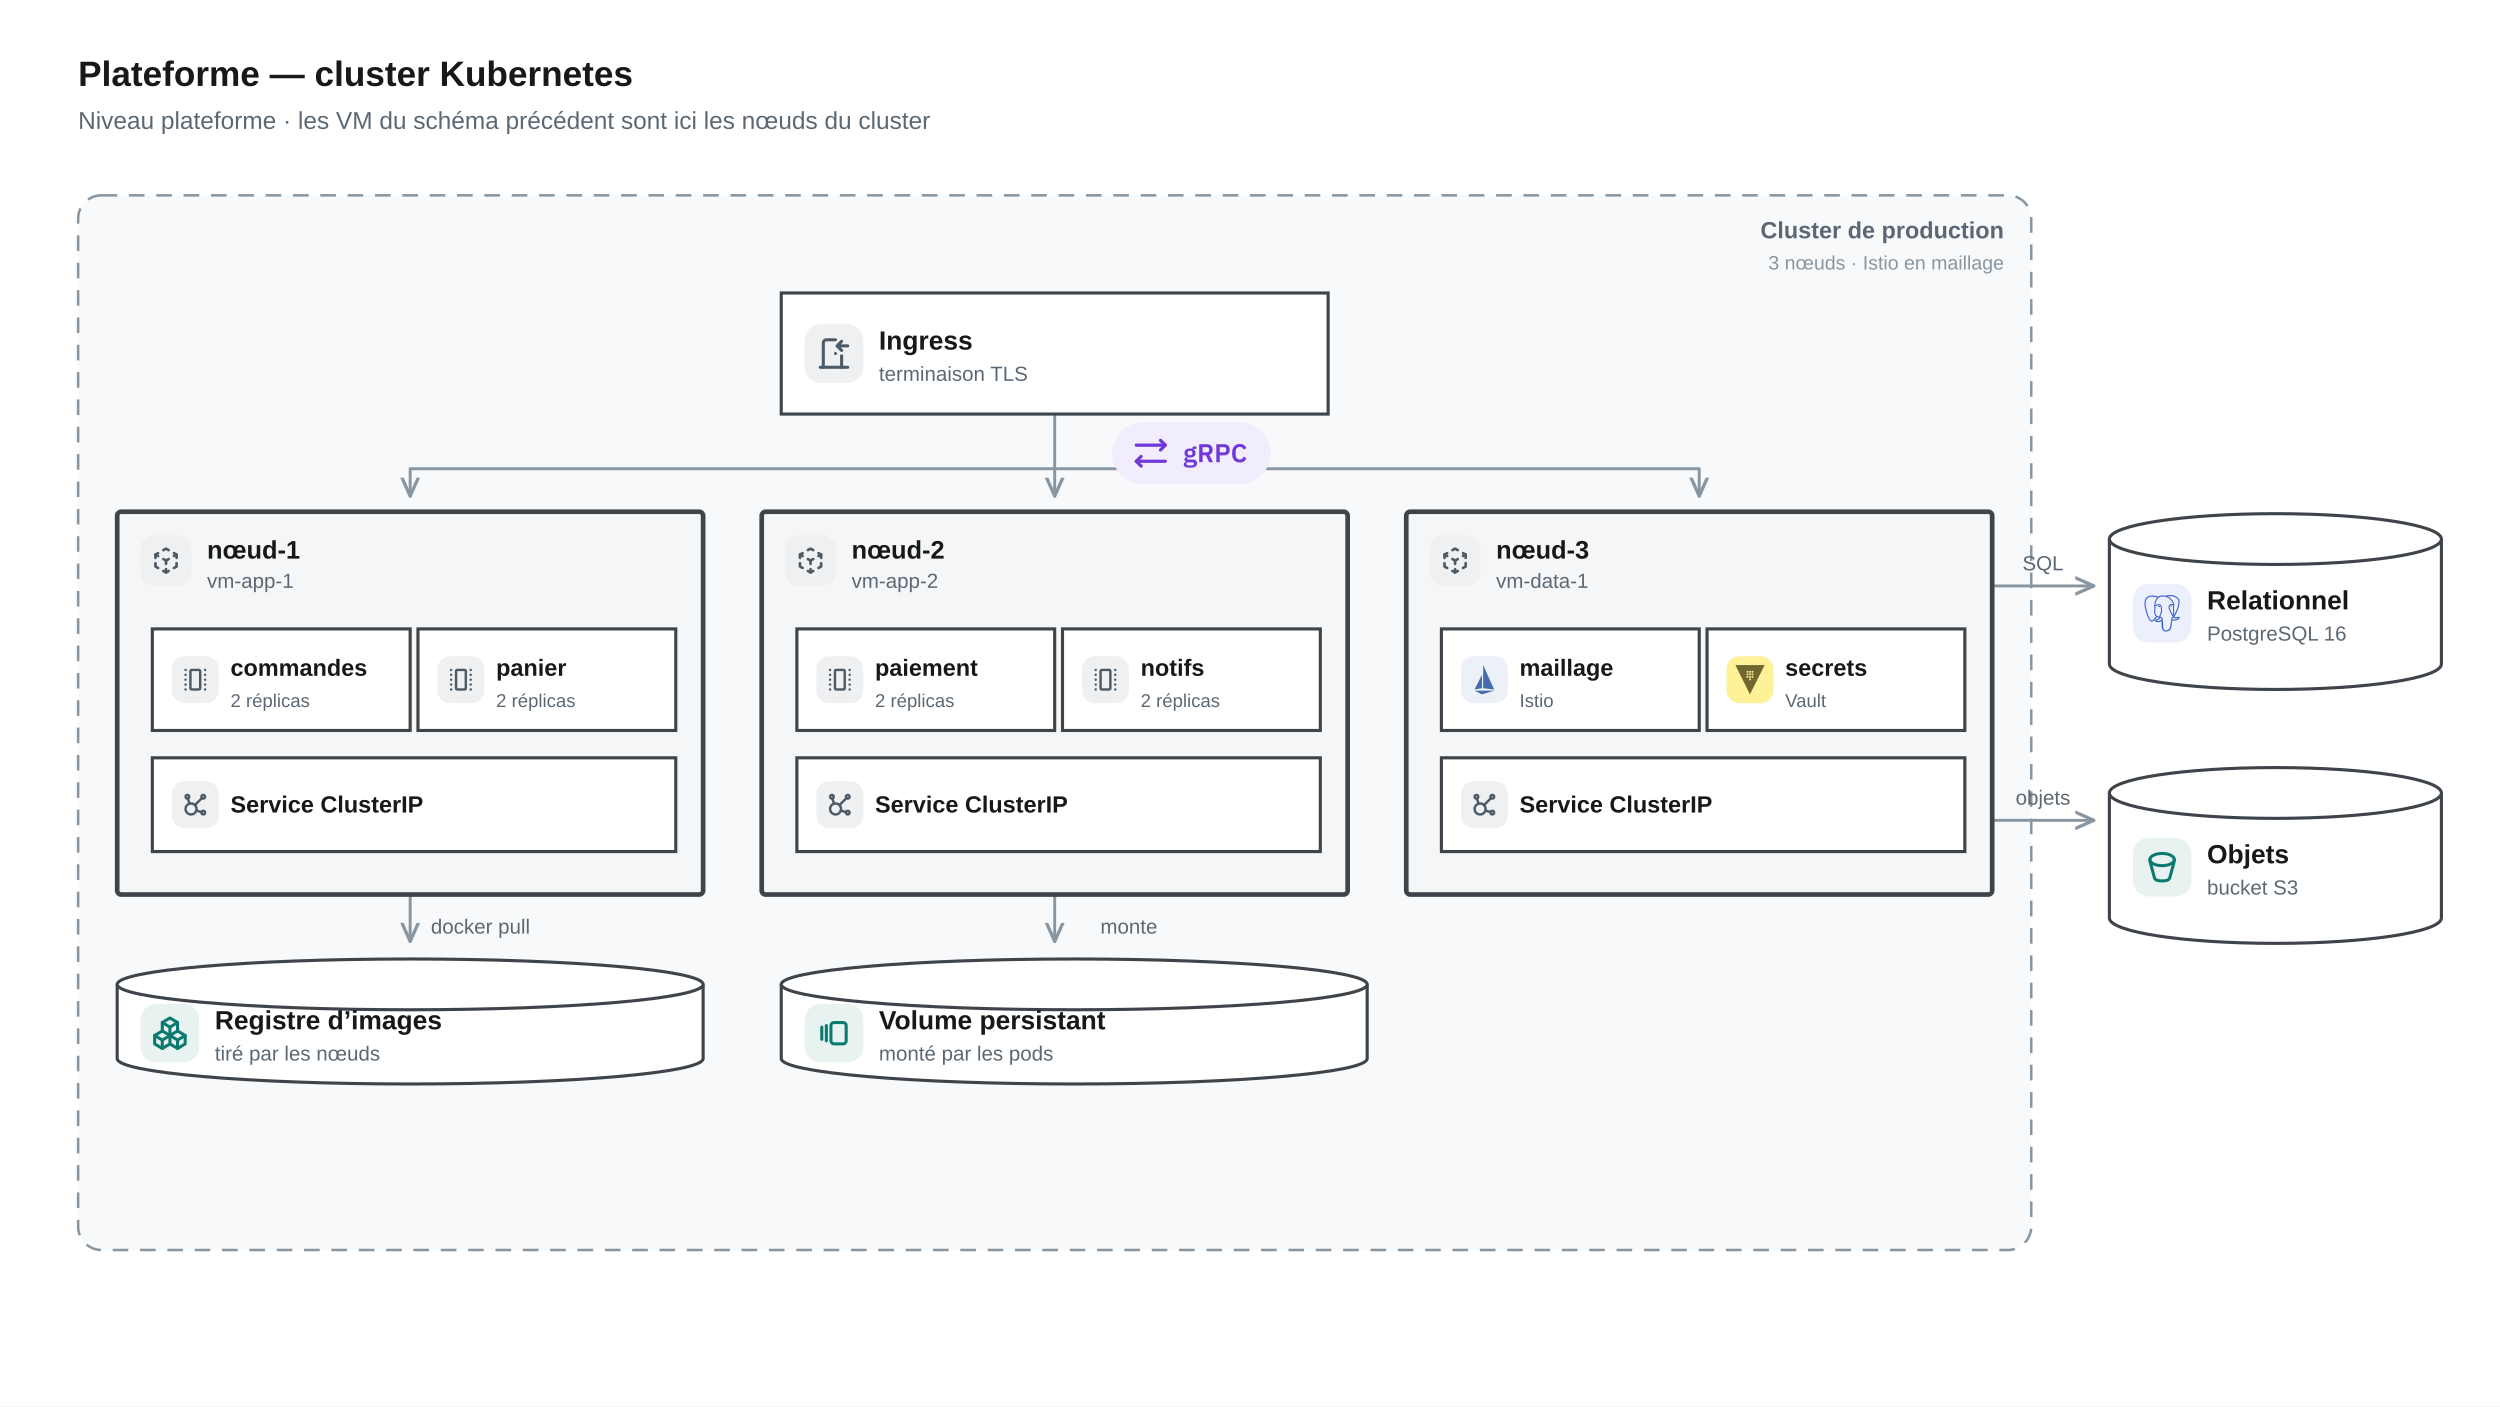
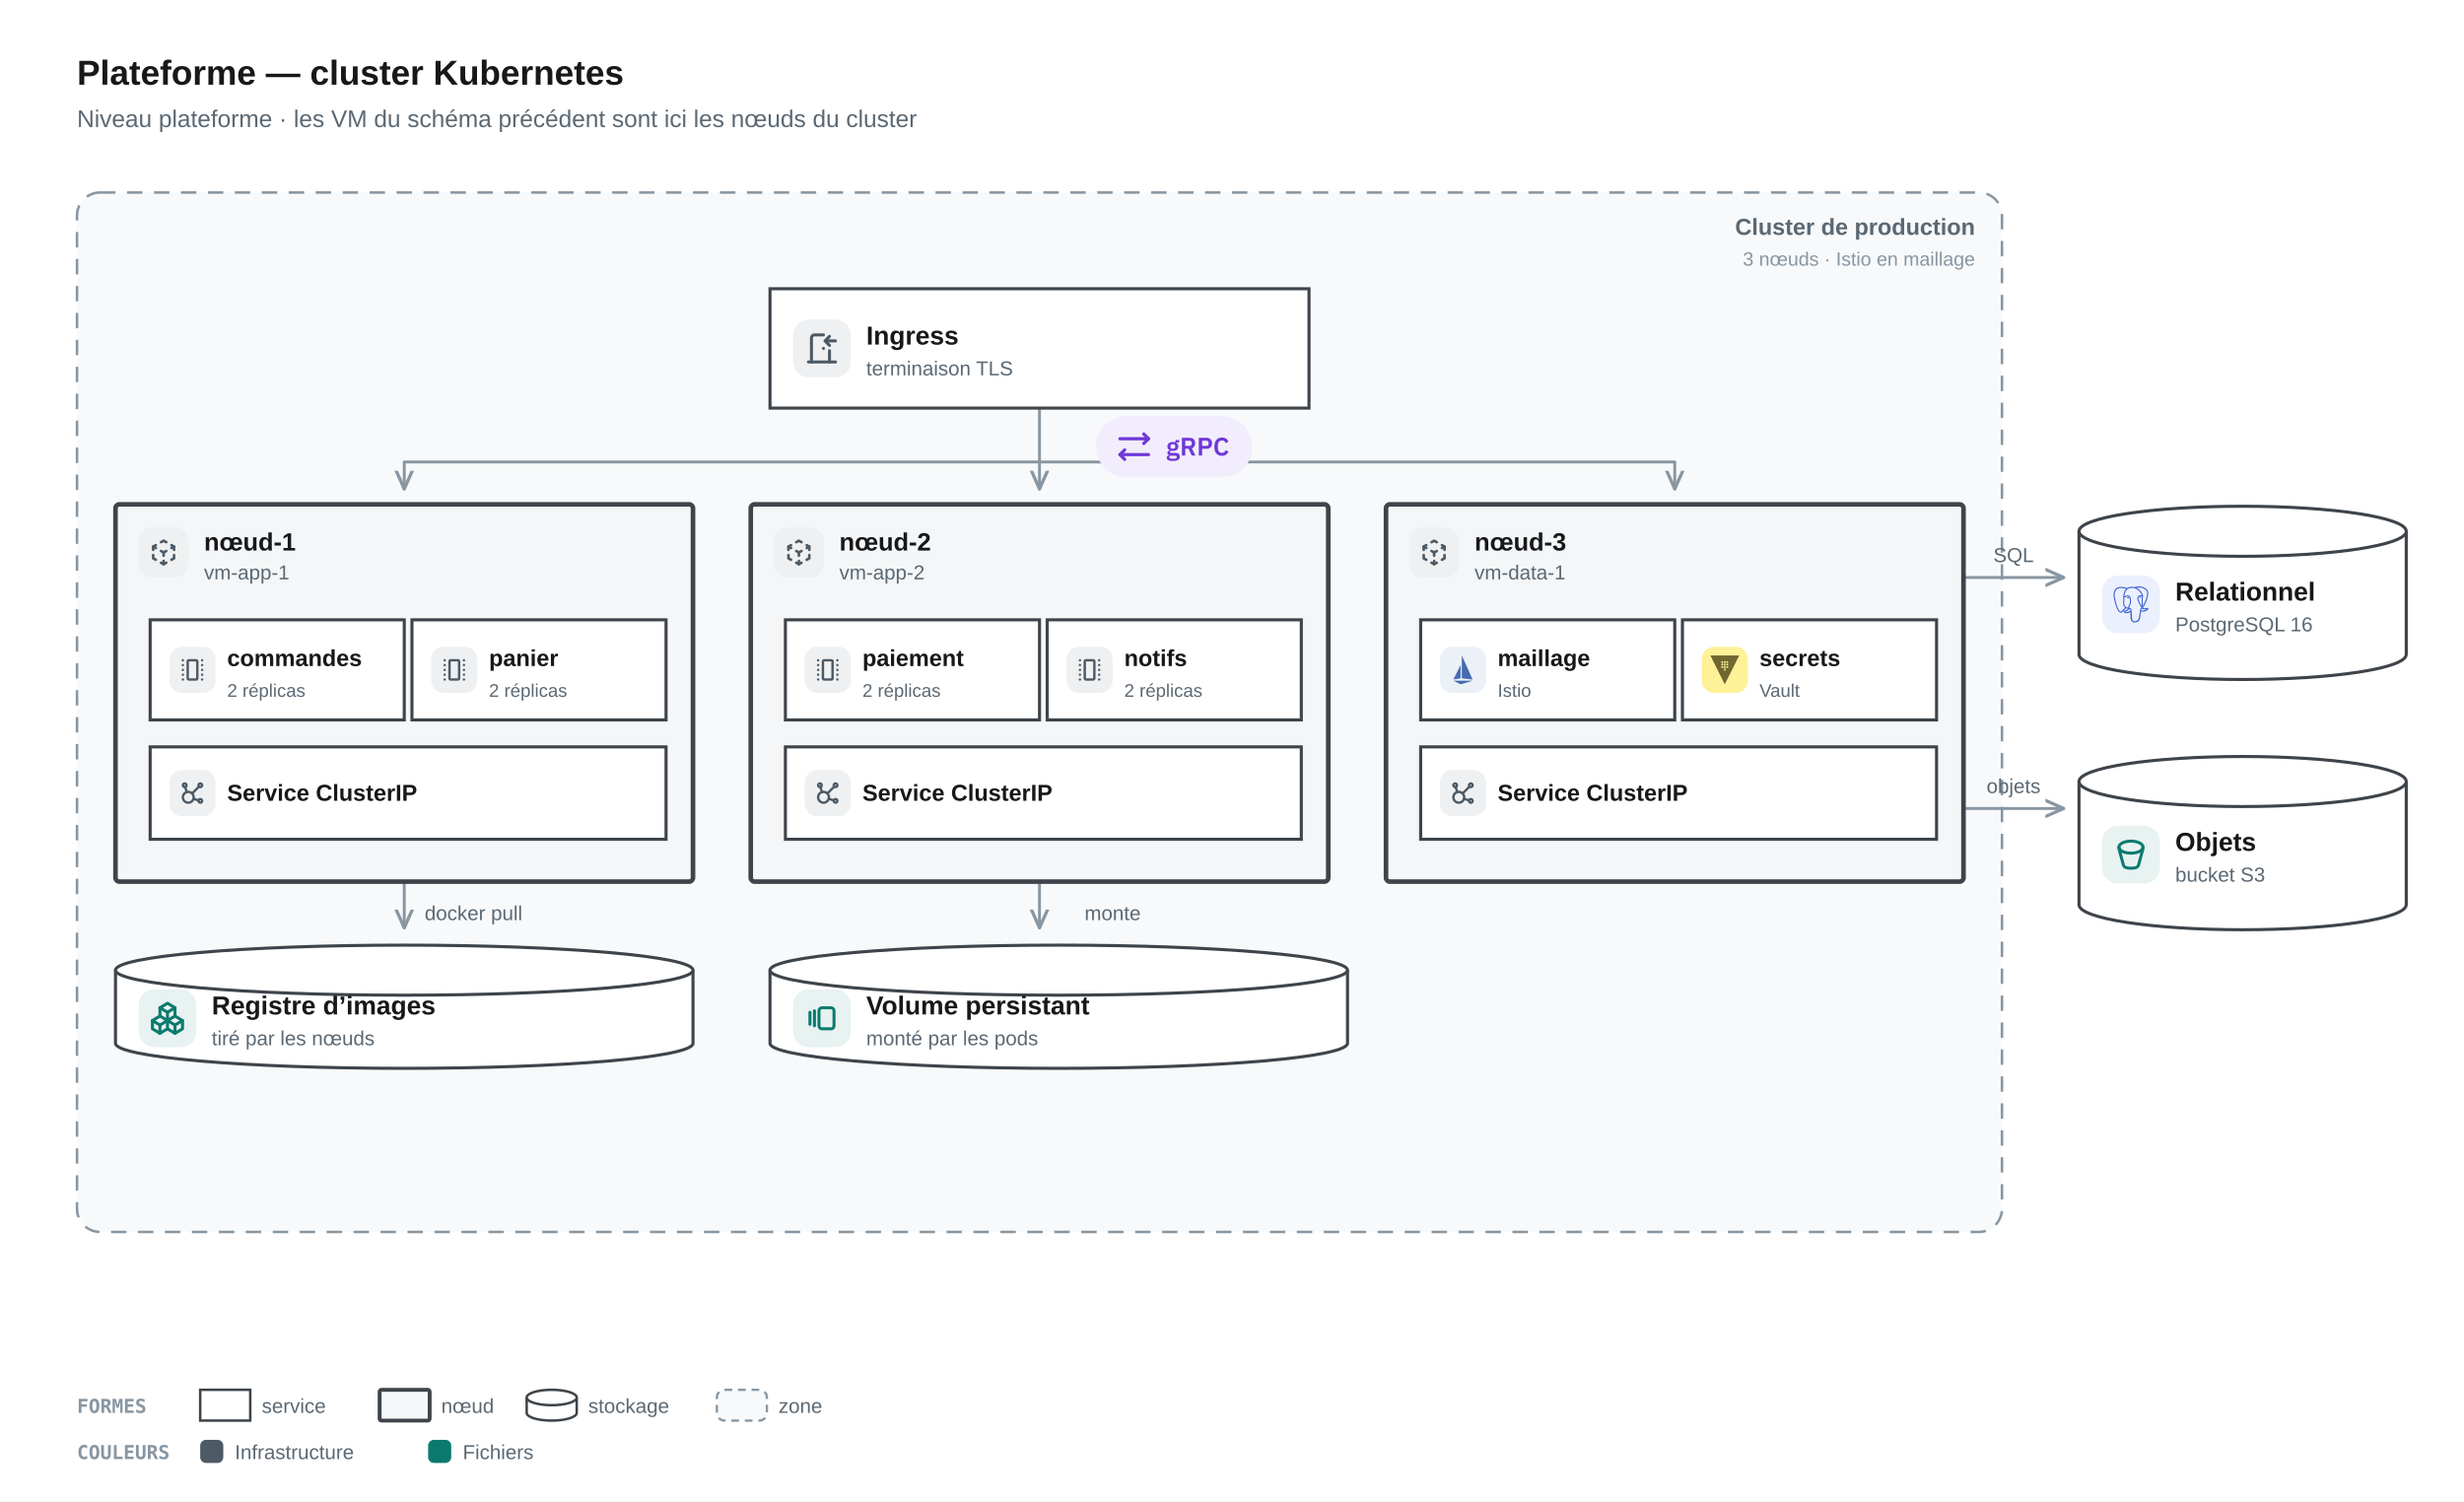
- <svg xmlns="http://www.w3.org/2000/svg" width="1280" height="720" viewBox="0 0 1280 720" font-family="'IBM Plex Sans','Helvetica Neue',Arial,sans-serif" role="img" aria-label="Plateforme — cluster Kubernetes">
+ <svg xmlns="http://www.w3.org/2000/svg" width="1280" height="780" viewBox="0 0 1280 780" font-family="'IBM Plex Sans','Helvetica Neue',Arial,sans-serif" role="img" aria-label="Plateforme — cluster Kubernetes">
  <defs>
    <marker id="fl" viewBox="0 0 10 10" refX="9" refY="5" markerWidth="7" markerHeight="7" orient="auto-start-reverse">
      <path d="M0,1 L9,5 L0,9" fill="none" stroke="#8896A2" stroke-width="1.6" stroke-linecap="round" stroke-linejoin="round" />
    </marker>
  </defs>
-   <rect width="1280" height="720" fill="#FFFFFF" />
+   <rect width="1280" height="780" fill="#FFFFFF" />
  <text x="40" y="44" font-size="18" font-weight="600" fill="#16181A">Plateforme — cluster Kubernetes</text>
  <text x="40" y="66" font-size="12.5" fill="#5B6873">Niveau plateforme · les VM du schéma précédent sont ici les nœuds du cluster</text>
  <rect x="40" y="100" width="1000" height="540" rx="12" fill="#F7F9FA" stroke="#8896A2" stroke-width="1.3" stroke-dasharray="8 6" />
  <text x="1026" y="122" text-anchor="end" font-size="12" font-weight="600" fill="#5B6873">Cluster de production</text>
  <text x="1026" y="138" text-anchor="end" font-size="10" fill="#8896A2">3 nœuds · Istio en maillage</text>
  <path d="M540,212 V240 H210 V254" fill="none" stroke="#8896A2" stroke-width="1.5" stroke-linecap="round" stroke-linejoin="round" marker-end="url(#fl)" />
  <path d="M540,240 V254" fill="none" stroke="#8896A2" stroke-width="1.5" stroke-linecap="round" stroke-linejoin="round" marker-end="url(#fl)" />
  <path d="M540,240 H870 V254" fill="none" stroke="#8896A2" stroke-width="1.5" stroke-linecap="round" stroke-linejoin="round" marker-end="url(#fl)" />
  <path d="M1020,300 H1072" fill="none" stroke="#8896A2" stroke-width="1.5" stroke-linecap="round" stroke-linejoin="round" marker-end="url(#fl)" />
  <path d="M1020,420 H1072" fill="none" stroke="#8896A2" stroke-width="1.5" stroke-linecap="round" stroke-linejoin="round" marker-end="url(#fl)" />
  <path d="M210,458 V482" fill="none" stroke="#8896A2" stroke-width="1.5" stroke-linecap="round" stroke-linejoin="round" marker-end="url(#fl)" />
  <path d="M540,458 V482" fill="none" stroke="#8896A2" stroke-width="1.5" stroke-linecap="round" stroke-linejoin="round" marker-end="url(#fl)" />
  <g>
    <rect x="400" y="150" width="280" height="62" fill="#FFFFFF" stroke="#3E444A" stroke-width="1.6" />
    <svg x="412" y="166" width="30" height="30" viewBox="0 0 48 48">
      <rect width="48" height="48" rx="13" fill="#eff0f1" />
      <svg x="9" y="9" width="30" height="30" viewBox="0 0 24 24" fill="none" stroke="#4C5A66" stroke-width="2" stroke-linecap="round" stroke-linejoin="round">
        <path stroke="none" d="M0 0h24v24H0z" fill="none" />
        <path d="M13 12v.01" />
        <path d="M3 21h18" />
        <path d="M5 21v-16a2 2 0 0 1 2 -2h6m4 10.5v7.5" />
        <path d="M21 7h-7m3 -3l-3 3l3 3" />
      </svg>
    </svg>
    <text x="450" y="179" font-size="13.5" font-weight="600" fill="#16181A">Ingress</text>
    <text x="450" y="195" font-size="10.5" fill="#5B6873">terminaison TLS</text>
  </g>
  <g>
    <rect x="60" y="262" width="300" height="196" rx="2" fill="#F4F6F7" stroke="#3E444A" stroke-width="2.4" />
    <svg x="72" y="274" width="26" height="26" viewBox="0 0 48 48">
      <rect width="48" height="48" rx="13" fill="#eff0f1" />
      <svg x="9" y="9" width="30" height="30" viewBox="0 0 24 24" fill="none" stroke="#4C5A66" stroke-width="2" stroke-linecap="round" stroke-linejoin="round">
        <path stroke="none" d="M0 0h24v24H0z" fill="none" />
        <path d="M6 17.6l-2 -1.1v-2.5" />
        <path d="M4 10v-2.5l2 -1.1" />
        <path d="M10 4.1l2 -1.1l2 1.1" />
        <path d="M18 6.4l2 1.1v2.5" />
        <path d="M20 14v2.5l-2 1.12" />
        <path d="M14 19.9l-2 1.1l-2 -1.1" />
        <path d="M12 12l2 -1.1" />
        <path d="M18 8.6l2 -1.1" />
        <path d="M12 12l0 2.5" />
        <path d="M12 18.5l0 2.5" />
        <path d="M12 12l-2 -1.12" />
        <path d="M6 8.6l-2 -1.1" />
      </svg>
    </svg>
    <text x="106" y="286" font-size="13" font-weight="600" fill="#16181A">nœud-1</text>
    <text x="106" y="301" font-size="10.5" fill="#5B6873">vm-app-1</text>
  </g>
  <g>
    <rect x="78" y="322" width="132" height="52" fill="#FFFFFF" stroke="#3E444A" stroke-width="1.6" />
    <svg x="88" y="336" width="24" height="24" viewBox="0 0 48 48">
      <rect width="48" height="48" rx="13" fill="#eff0f1" />
      <svg x="9" y="9" width="30" height="30" viewBox="0 0 24 24" fill="none" stroke="#4C5A66" stroke-width="2" stroke-linecap="round" stroke-linejoin="round">
        <path stroke="none" d="M0 0h24v24H0z" fill="none" />
        <path d="M20 4v.01" />
        <path d="M20 20v.01" />
        <path d="M20 16v.01" />
        <path d="M20 12v.01" />
        <path d="M20 8v.01" />
        <path d="M8 5a1 1 0 0 1 1 -1h6a1 1 0 0 1 1 1v14a1 1 0 0 1 -1 1h-6a1 1 0 0 1 -1 -1l0 -14" />
        <path d="M4 4v.01" />
        <path d="M4 20v.01" />
        <path d="M4 16v.01" />
        <path d="M4 12v.01" />
        <path d="M4 8v.01" />
      </svg>
    </svg>
    <text x="118" y="346" font-size="12" font-weight="600" fill="#16181A">commandes</text>
    <text x="118" y="362" font-size="9.5" fill="#5B6873">2 réplicas</text>
  </g>
  <g>
    <rect x="214" y="322" width="132" height="52" fill="#FFFFFF" stroke="#3E444A" stroke-width="1.6" />
    <svg x="224" y="336" width="24" height="24" viewBox="0 0 48 48">
      <rect width="48" height="48" rx="13" fill="#eff0f1" />
      <svg x="9" y="9" width="30" height="30" viewBox="0 0 24 24" fill="none" stroke="#4C5A66" stroke-width="2" stroke-linecap="round" stroke-linejoin="round">
        <path stroke="none" d="M0 0h24v24H0z" fill="none" />
        <path d="M20 4v.01" />
        <path d="M20 20v.01" />
        <path d="M20 16v.01" />
        <path d="M20 12v.01" />
        <path d="M20 8v.01" />
        <path d="M8 5a1 1 0 0 1 1 -1h6a1 1 0 0 1 1 1v14a1 1 0 0 1 -1 1h-6a1 1 0 0 1 -1 -1l0 -14" />
        <path d="M4 4v.01" />
        <path d="M4 20v.01" />
        <path d="M4 16v.01" />
        <path d="M4 12v.01" />
        <path d="M4 8v.01" />
      </svg>
    </svg>
    <text x="254" y="346" font-size="12" font-weight="600" fill="#16181A">panier</text>
    <text x="254" y="362" font-size="9.5" fill="#5B6873">2 réplicas</text>
  </g>
  <g>
    <rect x="78" y="388" width="268" height="48" fill="#FFFFFF" stroke="#3E444A" stroke-width="1.6" />
    <svg x="88" y="400" width="24" height="24" viewBox="0 0 48 48">
      <rect width="48" height="48" rx="13" fill="#eff0f1" />
      <svg x="9" y="9" width="30" height="30" viewBox="0 0 24 24" fill="none" stroke="#4C5A66" stroke-width="2" stroke-linecap="round" stroke-linejoin="round">
        <path stroke="none" d="M0 0h24v24H0z" fill="none" />
        <path d="M5.931 6.936l1.275 4.249m5.607 5.609l4.251 1.275" />
        <path d="M11.683 12.317l5.759 -5.759" />
        <path d="M4 5.5a1.5 1.5 0 1 0 3 0a1.5 1.5 0 1 0 -3 0" />
        <path d="M17 5.5a1.5 1.5 0 1 0 3 0a1.5 1.5 0 1 0 -3 0" />
        <path d="M17 18.5a1.5 1.5 0 1 0 3 0a1.5 1.5 0 1 0 -3 0" />
        <path d="M4 15.5a4.5 4.5 0 1 0 9 0a4.5 4.5 0 1 0 -9 0" />
      </svg>
    </svg>
    <text x="118" y="416" font-size="12" font-weight="600" fill="#16181A">Service ClusterIP</text>
  </g>
  <g>
    <rect x="390" y="262" width="300" height="196" rx="2" fill="#F4F6F7" stroke="#3E444A" stroke-width="2.4" />
    <svg x="402" y="274" width="26" height="26" viewBox="0 0 48 48">
      <rect width="48" height="48" rx="13" fill="#eff0f1" />
      <svg x="9" y="9" width="30" height="30" viewBox="0 0 24 24" fill="none" stroke="#4C5A66" stroke-width="2" stroke-linecap="round" stroke-linejoin="round">
        <path stroke="none" d="M0 0h24v24H0z" fill="none" />
        <path d="M6 17.6l-2 -1.1v-2.5" />
        <path d="M4 10v-2.5l2 -1.1" />
        <path d="M10 4.1l2 -1.1l2 1.1" />
        <path d="M18 6.4l2 1.1v2.5" />
        <path d="M20 14v2.5l-2 1.12" />
        <path d="M14 19.9l-2 1.1l-2 -1.1" />
        <path d="M12 12l2 -1.1" />
        <path d="M18 8.6l2 -1.1" />
        <path d="M12 12l0 2.5" />
        <path d="M12 18.5l0 2.5" />
        <path d="M12 12l-2 -1.12" />
        <path d="M6 8.6l-2 -1.1" />
      </svg>
    </svg>
    <text x="436" y="286" font-size="13" font-weight="600" fill="#16181A">nœud-2</text>
    <text x="436" y="301" font-size="10.5" fill="#5B6873">vm-app-2</text>
  </g>
  <g>
    <rect x="408" y="322" width="132" height="52" fill="#FFFFFF" stroke="#3E444A" stroke-width="1.6" />
    <svg x="418" y="336" width="24" height="24" viewBox="0 0 48 48">
      <rect width="48" height="48" rx="13" fill="#eff0f1" />
      <svg x="9" y="9" width="30" height="30" viewBox="0 0 24 24" fill="none" stroke="#4C5A66" stroke-width="2" stroke-linecap="round" stroke-linejoin="round">
        <path stroke="none" d="M0 0h24v24H0z" fill="none" />
        <path d="M20 4v.01" />
        <path d="M20 20v.01" />
        <path d="M20 16v.01" />
        <path d="M20 12v.01" />
        <path d="M20 8v.01" />
        <path d="M8 5a1 1 0 0 1 1 -1h6a1 1 0 0 1 1 1v14a1 1 0 0 1 -1 1h-6a1 1 0 0 1 -1 -1l0 -14" />
        <path d="M4 4v.01" />
        <path d="M4 20v.01" />
        <path d="M4 16v.01" />
        <path d="M4 12v.01" />
        <path d="M4 8v.01" />
      </svg>
    </svg>
    <text x="448" y="346" font-size="12" font-weight="600" fill="#16181A">paiement</text>
    <text x="448" y="362" font-size="9.5" fill="#5B6873">2 réplicas</text>
  </g>
  <g>
    <rect x="544" y="322" width="132" height="52" fill="#FFFFFF" stroke="#3E444A" stroke-width="1.6" />
    <svg x="554" y="336" width="24" height="24" viewBox="0 0 48 48">
      <rect width="48" height="48" rx="13" fill="#eff0f1" />
      <svg x="9" y="9" width="30" height="30" viewBox="0 0 24 24" fill="none" stroke="#4C5A66" stroke-width="2" stroke-linecap="round" stroke-linejoin="round">
        <path stroke="none" d="M0 0h24v24H0z" fill="none" />
        <path d="M20 4v.01" />
        <path d="M20 20v.01" />
        <path d="M20 16v.01" />
        <path d="M20 12v.01" />
        <path d="M20 8v.01" />
        <path d="M8 5a1 1 0 0 1 1 -1h6a1 1 0 0 1 1 1v14a1 1 0 0 1 -1 1h-6a1 1 0 0 1 -1 -1l0 -14" />
        <path d="M4 4v.01" />
        <path d="M4 20v.01" />
        <path d="M4 16v.01" />
        <path d="M4 12v.01" />
        <path d="M4 8v.01" />
      </svg>
    </svg>
    <text x="584" y="346" font-size="12" font-weight="600" fill="#16181A">notifs</text>
    <text x="584" y="362" font-size="9.5" fill="#5B6873">2 réplicas</text>
  </g>
  <g>
    <rect x="408" y="388" width="268" height="48" fill="#FFFFFF" stroke="#3E444A" stroke-width="1.6" />
    <svg x="418" y="400" width="24" height="24" viewBox="0 0 48 48">
      <rect width="48" height="48" rx="13" fill="#eff0f1" />
      <svg x="9" y="9" width="30" height="30" viewBox="0 0 24 24" fill="none" stroke="#4C5A66" stroke-width="2" stroke-linecap="round" stroke-linejoin="round">
        <path stroke="none" d="M0 0h24v24H0z" fill="none" />
        <path d="M5.931 6.936l1.275 4.249m5.607 5.609l4.251 1.275" />
        <path d="M11.683 12.317l5.759 -5.759" />
        <path d="M4 5.5a1.5 1.5 0 1 0 3 0a1.5 1.5 0 1 0 -3 0" />
        <path d="M17 5.5a1.5 1.5 0 1 0 3 0a1.5 1.5 0 1 0 -3 0" />
        <path d="M17 18.5a1.5 1.5 0 1 0 3 0a1.5 1.5 0 1 0 -3 0" />
        <path d="M4 15.5a4.5 4.5 0 1 0 9 0a4.5 4.5 0 1 0 -9 0" />
      </svg>
    </svg>
    <text x="448" y="416" font-size="12" font-weight="600" fill="#16181A">Service ClusterIP</text>
  </g>
  <g>
    <rect x="720" y="262" width="300" height="196" rx="2" fill="#F4F6F7" stroke="#3E444A" stroke-width="2.4" />
    <svg x="732" y="274" width="26" height="26" viewBox="0 0 48 48">
      <rect width="48" height="48" rx="13" fill="#eff0f1" />
      <svg x="9" y="9" width="30" height="30" viewBox="0 0 24 24" fill="none" stroke="#4C5A66" stroke-width="2" stroke-linecap="round" stroke-linejoin="round">
        <path stroke="none" d="M0 0h24v24H0z" fill="none" />
        <path d="M6 17.6l-2 -1.1v-2.5" />
        <path d="M4 10v-2.5l2 -1.1" />
        <path d="M10 4.1l2 -1.1l2 1.1" />
        <path d="M18 6.4l2 1.1v2.5" />
        <path d="M20 14v2.5l-2 1.12" />
        <path d="M14 19.9l-2 1.1l-2 -1.1" />
        <path d="M12 12l2 -1.1" />
        <path d="M18 8.6l2 -1.1" />
        <path d="M12 12l0 2.5" />
        <path d="M12 18.5l0 2.5" />
        <path d="M12 12l-2 -1.12" />
        <path d="M6 8.6l-2 -1.1" />
      </svg>
    </svg>
    <text x="766" y="286" font-size="13" font-weight="600" fill="#16181A">nœud-3</text>
    <text x="766" y="301" font-size="10.5" fill="#5B6873">vm-data-1</text>
  </g>
  <g>
    <rect x="738" y="322" width="132" height="52" fill="#FFFFFF" stroke="#3E444A" stroke-width="1.6" />
    <svg x="748" y="336" width="24" height="24" viewBox="0 0 48 48">
      <rect width="48" height="48" rx="13" fill="#ecf0f7" />
      <svg x="9" y="9" width="30" height="30" viewBox="0 0 24 24" fill="#466BB0">
        <path d="M4 21 20 21 10 24zM4 20 10 19 10 8zM11 19 20 20 11 0z" />
      </svg>
    </svg>
    <text x="778" y="346" font-size="12" font-weight="600" fill="#16181A">maillage</text>
    <text x="778" y="362" font-size="9.5" fill="#5B6873">Istio</text>
  </g>
  <g>
    <rect x="874" y="322" width="132" height="52" fill="#FFFFFF" stroke="#3E444A" stroke-width="1.6" />
    <svg x="884" y="336" width="24" height="24" viewBox="0 0 48 48">
      <rect width="48" height="48" rx="13" fill="#fff198" />
      <svg x="9" y="9" width="30" height="30" viewBox="0 0 24 24" fill="#6f6630">
        <path d="M0 0l11.955 24L24 0zm13.366 4.827h1.393v1.38h-1.393zm-2.77 5.569H9.22V8.993h1.389zm0-2.087H9.22V6.906h1.389zm0-2.086H9.22V4.819h1.389zm2.087 6.263h-1.377V11.08h1.388zm0-2.09h-1.377V8.993h1.388zm0-2.087h-1.377V6.906h1.388zm0-2.086h-1.377V4.819h1.388zm.683.683h1.393v1.389h-1.393zm0 3.475V8.993h1.389v1.388Z" />
      </svg>
    </svg>
    <text x="914" y="346" font-size="12" font-weight="600" fill="#16181A">secrets</text>
    <text x="914" y="362" font-size="9.5" fill="#5B6873">Vault</text>
  </g>
  <g>
    <rect x="738" y="388" width="268" height="48" fill="#FFFFFF" stroke="#3E444A" stroke-width="1.6" />
    <svg x="748" y="400" width="24" height="24" viewBox="0 0 48 48">
      <rect width="48" height="48" rx="13" fill="#eff0f1" />
      <svg x="9" y="9" width="30" height="30" viewBox="0 0 24 24" fill="none" stroke="#4C5A66" stroke-width="2" stroke-linecap="round" stroke-linejoin="round">
        <path stroke="none" d="M0 0h24v24H0z" fill="none" />
        <path d="M5.931 6.936l1.275 4.249m5.607 5.609l4.251 1.275" />
        <path d="M11.683 12.317l5.759 -5.759" />
        <path d="M4 5.5a1.5 1.5 0 1 0 3 0a1.5 1.5 0 1 0 -3 0" />
        <path d="M17 5.5a1.5 1.5 0 1 0 3 0a1.5 1.5 0 1 0 -3 0" />
        <path d="M17 18.5a1.5 1.5 0 1 0 3 0a1.5 1.5 0 1 0 -3 0" />
        <path d="M4 15.5a4.5 4.5 0 1 0 9 0a4.5 4.5 0 1 0 -9 0" />
      </svg>
    </svg>
    <text x="778" y="416" font-size="12" font-weight="600" fill="#16181A">Service ClusterIP</text>
  </g>
  <g>
    <path d="M60 504 v38 a150 13 0 0 0 300 0 v-38" fill="#FFFFFF" stroke="#3E444A" stroke-width="1.6" />
    <ellipse cx="210" cy="504" rx="150" ry="13" fill="#FFFFFF" stroke="#3E444A" stroke-width="1.6" />
    <svg x="72" y="514" width="30" height="30" viewBox="0 0 48 48">
      <rect width="48" height="48" rx="13" fill="#e7f2f1" />
      <svg x="9" y="9" width="30" height="30" viewBox="0 0 24 24" fill="none" stroke="#0B7A6E" stroke-width="2" stroke-linecap="round" stroke-linejoin="round">
        <path stroke="none" d="M0 0h24v24H0z" fill="none" />
        <path d="M7 16.5l-5 -3l5 -3l5 3v5.5l-5 3l0 -5.5" />
        <path d="M2 13.5v5.5l5 3" />
        <path d="M7 16.545l5 -3.03" />
        <path d="M17 16.5l-5 -3l5 -3l5 3v5.5l-5 3l0 -5.5" />
        <path d="M12 19l5 3" />
        <path d="M17 16.5l5 -3" />
        <path d="M12 13.5v-5.5l-5 -3l5 -3l5 3v5.5" />
        <path d="M7 5.03v5.455" />
        <path d="M12 8l5 -3" />
      </svg>
    </svg>
    <text x="110" y="527" font-size="13.5" font-weight="600" fill="#16181A">Registre d’images</text>
    <text x="110" y="543" font-size="10.5" fill="#5B6873">tiré par les nœuds</text>
  </g>
  <g>
    <path d="M400 504 v38 a150 13 0 0 0 300 0 v-38" fill="#FFFFFF" stroke="#3E444A" stroke-width="1.6" />
    <ellipse cx="550" cy="504" rx="150" ry="13" fill="#FFFFFF" stroke="#3E444A" stroke-width="1.6" />
    <svg x="412" y="514" width="30" height="30" viewBox="0 0 48 48">
      <rect width="48" height="48" rx="13" fill="#e7f2f1" />
      <svg x="9" y="9" width="30" height="30" viewBox="0 0 24 24" fill="none" stroke="#0B7A6E" stroke-width="2" stroke-linecap="round" stroke-linejoin="round">
        <path stroke="none" d="M0 0h24v24H0z" fill="none" />
        <path d="M10 7a2 2 0 0 1 2 -2h6a2 2 0 0 1 2 2v10a2 2 0 0 1 -2 2h-6a2 2 0 0 1 -2 -2l0 -10" />
        <path d="M7 7l0 10" />
        <path d="M4 8l0 8" />
      </svg>
    </svg>
    <text x="450" y="527" font-size="13.5" font-weight="600" fill="#16181A">Volume persistant</text>
    <text x="450" y="543" font-size="10.5" fill="#5B6873">monté par les pods</text>
  </g>
  <g>
    <path d="M1080 276 v64 a85 13 0 0 0 170 0 v-64" fill="#FFFFFF" stroke="#3E444A" stroke-width="1.6" />
    <ellipse cx="1165" cy="276" rx="85" ry="13" fill="#FFFFFF" stroke="#3E444A" stroke-width="1.6" />
    <svg x="1092" y="299" width="30" height="30" viewBox="0 0 48 48">
      <rect width="48" height="48" rx="13" fill="#ebf0fc" />
      <svg x="9" y="9" width="30" height="30" viewBox="0 0 24 24" fill="#3c61cf">
        <path d="M23.559 14.723a.527.527 0 0 0-.056-.119c-.139-.263-.477-.342-1.007-.232-1.653.341-2.293.131-2.526-.019 1.342-2.048 2.445-4.522 3.041-6.83.271-1.051.798-3.524.122-4.732a1.564 1.564 0 0 0-.151-.235C21.693.909 19.801.025 17.51.001c-1.495-.016-2.771.346-3.116.479a9.449 9.449 0 0 0-.516-.082 8.044 8.044 0 0 0-1.311-.128c-1.182-.018-2.204.264-3.05.841-.857-.321-4.789-1.645-7.222.079C.936 2.153.309 3.873.43 6.304c.041.818.507 3.334 1.242 5.744.46 1.506.939 2.702 1.433 3.582.553.994 1.126 1.593 1.714 1.79.447.149 1.133.144 1.858-.728.801-.964 1.59-1.826 1.945-2.207.435.235.906.362 1.39.377a.057.057 0 0 0 0.0.004 11.031 11.031 0 0 0-.247.305c-.339.43-.409.52-1.5.744-.31.064-1.134.234-1.146.811-.003.122.033.231.092.327.227.423.922.61 1.015.633 1.335.334 2.504.092 3.371-.679-.017 2.231.077 4.417.345 5.087.221.553.762 1.905 2.469 1.904.251 0 .526-.029.83-.094 1.782-.382 2.556-1.17 2.855-2.906.15-.871.402-2.875.539-4.101.017-.07.036-.121.057-.136.001-.001.07-.047.427.031a.367.367 0 0 0 .044.007l.254.022.015.001c.847.038 1.911-.143 2.531-.431.644-.299 1.806-1.032 1.595-1.67zM2.371 11.877c-.744-2.436-1.178-4.885-1.212-5.572-.109-2.171.417-3.683 1.562-4.493 1.837-1.299 4.84-.541 6.108-.13-.003.003-.007.006-.01.009-2.024 2.044-1.976 5.536-1.971 5.75-0.0.082.007.199.016.359.035.587.1 1.68-.073 2.918-.161 1.15.194 2.276.973 3.089.081.084.165.163.252.237-.347.371-1.1 1.193-1.903 2.158-.568.682-.96.552-1.089.509-.392-.131-.813-.587-1.238-1.322-.48-.839-.964-2.032-1.415-3.513zm6.007 5.087c-.171-.043-.327-.113-.432-.177.089-.039.237-.09.483-.141 1.283-.264 1.482-.451 1.914-1.0.099-.126.212-.269.367-.443a.355.355 0 0 0 .074-.13c.171-.151.272-.11.437-.042.156.065.308.26.369.475.029.102.062.294-.045.444-.904 1.266-2.222 1.249-3.168 1.013zm2.094-3.988-.052.141c-.133.357-.257.688-.333 1.003-.667-.002-1.317-.287-1.81-.802-.628-.655-.913-1.566-.782-2.5.183-1.308.115-2.447.079-3.059-.005-.086-.009-.161-.012-.22.296-.262 1.666-.996 2.643-.772.446.102.718.406.831.928.585 2.704.077 3.831-.33 4.736-.084.187-.163.363-.231.545zm7.364 4.572c-.017.177-.036.376-.062.596l-.146.438a.355.355 0 0 0-.018.108c-.006.475-.054.649-.115.869-.063.229-.135.489-.179 1.058-.11 1.414-.878 2.227-2.417 2.557-1.516.325-1.784-.497-2.021-1.222a6.582 6.582 0 0 0-.077-.227c-.215-.586-.191-1.412-.157-2.555.017-.561-.025-1.901-.33-2.646.004-.293.011-.591.019-.892a.353.353 0 0 0-.015-.113 1.493 1.493 0 0 0-.044-.208c-.123-.428-.421-.787-.78-.935-.142-.059-.404-.167-.718-.087.067-.276.183-.588.309-.925l.053-.142c.059-.16.134-.326.213-.501.426-.948 1.011-2.245.377-5.177-.237-1.098-1.03-1.634-2.232-1.51-.721.075-1.38.365-1.709.532a5.672 5.672 0 0 0-.196.104c.092-1.106.439-3.174 1.736-4.482a4.031 4.031 0 0 1 .303-.276.353.353 0 0 0 .145-.064c.752-.571 1.694-.851 2.802-.833.409.007.802.034 1.174.081 1.939.354 3.244 1.447 4.036 2.383.814.962 1.255 1.931 1.431 2.454-1.323-.135-2.223.127-2.68.779-.993 1.419.543 4.173 1.281 5.496.135.243.252.452.289.541.24.583.551.971.779 1.255.07.087.137.171.189.245-.401.116-1.121.383-1.055 1.717-.012.156-.042.447-.083.815-.046.208-.07.46-.099.766zm.89-1.621c-.041-.832.269-.918.597-1.01a2.857 2.857 0 0 0 .135-.041 1.202 1.202 0 0 0 .134.103c.57.377 1.582.421 3.007.134-.202.177-.519.399-.953.601-.41.19-1.096.333-1.747.364-.72.034-1.086-.081-1.172-.151zm.57-9.271c-.006.351-.054.669-.105 1.002-.055.358-.112.727-.126 1.176-.014.437.04.891.093 1.33.107.887.216 1.8-.207 2.701a3.527 3.527 0 0 1-.188-.386c-.053-.128-.167-.333-.325-.616-.616-1.104-2.057-3.69-1.319-4.745.38-.543 1.341-.566 2.178-.463zm.228 7.014a12.376 12.376 0 0 0-.085-.107l-.035-.044c.726-1.2.584-2.386.458-3.438-.052-.432-.101-.84-.088-1.223.013-.406.067-.754.118-1.091.064-.415.129-.844.111-1.351.013-.053.019-.116.012-.19-.046-.485-.6-1.938-1.729-3.253-.608-.707-1.49-1.497-2.689-2.039.525-.107 1.233-.203 2.024-.186 2.051.046 3.675.814 4.824 2.282a.908.908 0 0 1 .067.1c.723 1.356-.276 6.275-2.987 10.54zm-8.817-6.116c-.025.179-.309.422-.621.422a.582.582 0 0 1-.081-.006c-.187-.026-.377-.144-.506-.316-.046-.06-.12-.178-.105-.284.005-.04.026-.099.092-.149.118-.089.352-.123.61-.087.316.044.643.194.611.419zm7.931-.411c.011.079-.049.201-.153.31-.068.072-.212.196-.408.223a.546.546 0 0 1-.075.005c-.293 0-.541-.234-.561-.372-.024-.176.264-.311.561-.352.297-.041.611.009.636.185z" />
      </svg>
    </svg>
    <text x="1130" y="312" font-size="13.5" font-weight="600" fill="#16181A">Relationnel</text>
    <text x="1130" y="328" font-size="10.5" fill="#5B6873">PostgreSQL 16</text>
  </g>
  <g>
    <path d="M1080 406 v64 a85 13 0 0 0 170 0 v-64" fill="#FFFFFF" stroke="#3E444A" stroke-width="1.6" />
    <ellipse cx="1165" cy="406" rx="85" ry="13" fill="#FFFFFF" stroke="#3E444A" stroke-width="1.6" />
    <svg x="1092" y="429" width="30" height="30" viewBox="0 0 48 48">
      <rect width="48" height="48" rx="13" fill="#e7f2f1" />
      <svg x="9" y="9" width="30" height="30" viewBox="0 0 24 24" fill="none" stroke="#0B7A6E" stroke-width="2" stroke-linecap="round" stroke-linejoin="round">
        <path stroke="none" d="M0 0h24v24H0z" fill="none" />
        <path d="M4 7a8 4 0 1 0 16 0a8 4 0 1 0 -16 0" />
        <path d="M4 7c0 .664 .088 1.324 .263 1.965l2.737 10.035c.5 1.5 2.239 2 5 2s4.5 -.5 5 -2c.333 -1 1.246 -4.345 2.737 -10.035a7.45 7.45 0 0 0 .263 -1.965" />
      </svg>
    </svg>
    <text x="1130" y="442" font-size="13.5" font-weight="600" fill="#16181A">Objets</text>
    <text x="1130" y="458" font-size="10.5" fill="#5B6873">bucket S3</text>
  </g>
  <text x="1046" y="292" text-anchor="middle" font-size="10.5" fill="#5B6873">SQL</text>
  <text x="1046" y="412" text-anchor="middle" font-size="10.5" fill="#5B6873">objets</text>
  <text x="246" y="478" text-anchor="middle" font-size="10.5" fill="#5B6873">docker pull</text>
  <text x="578" y="478" text-anchor="middle" font-size="10.5" fill="#5B6873">monte</text>
  <svg x="569.4" y="216.2" width="81.2" height="31.7" viewBox="0 0 123 48">
    <rect width="123" height="48" rx="24" fill="#f2edfc" />
    <svg x="15" y="9" width="30" height="30" viewBox="0 0 24 24" fill="none" stroke="#7038D8" stroke-width="2" stroke-linecap="round" stroke-linejoin="round">
      <path stroke="none" d="M0 0h24v24H0z" fill="none" />
      <path d="M21 7l-18 0" />
      <path d="M18 10l3 -3l-3 -3" />
      <path d="M6 20l-3 -3l3 -3" />
      <path d="M3 17l18 0" />
    </svg>
    <path d="M65.9 31.86L65.9 31.86Q65.9 32.94 65.36 33.69Q64.82 34.44 63.62 34.83Q62.42 35.22 60.42 35.22L60.42 35.22Q58.66 35.22 57.59 34.93Q56.52 34.64 56.04 34.08Q55.56 33.52 55.56 32.76L55.56 32.76Q55.56 31.88 56.06 31.39Q56.56 30.9 57.42 30.76L57.42 30.76L57.42 30.54Q56.78 30.36 56.43 29.9Q56.08 29.44 56.08 28.8L56.08 28.8Q56.08 28 56.66 27.56Q57.24 27.12 58 26.96L58 26.96L58 26.88Q57.06 26.44 56.58 25.66Q56.1 24.88 56.1 23.84L56.1 23.84Q56.1 22.78 56.59 21.98Q57.08 21.18 58.05 20.74Q59.02 20.3 60.42 20.3L60.42 20.3Q60.94 20.3 61.4 20.36Q61.86 20.42 62.24 20.56L62.24 20.56L62.24 20.22Q62.24 19.46 62.62 19.08Q63 18.7 63.72 18.7L63.72 18.7L65.34 18.7L65.34 20.66L63.12 20.66L63.12 20.94Q63.94 21.4 64.34 22.15Q64.74 22.9 64.74 23.84L64.74 23.84Q64.74 24.88 64.25 25.68Q63.76 26.48 62.8 26.91Q61.84 27.34 60.42 27.34L60.42 27.34Q59.98 27.34 59.57 27.29Q59.16 27.24 58.82 27.16L58.82 27.16Q58.52 27.3 58.3 27.53Q58.08 27.76 58.08 28.1L58.08 28.1Q58.08 28.5 58.42 28.69Q58.76 28.88 59.44 28.88L59.44 28.88L62.24 28.88Q64.16 28.88 65.03 29.66Q65.9 30.44 65.9 31.86ZM63.5 32.16L63.5 32.16Q63.5 31.66 63.1 31.38Q62.7 31.1 61.72 31.1L61.72 31.1L58.16 31.1Q57.88 31.32 57.75 31.6Q57.62 31.88 57.62 32.18L57.62 32.18Q57.62 32.78 58.12 33.12Q58.62 33.46 59.82 33.46L59.82 33.46L61.1 33.46Q62.34 33.46 62.92 33.14Q63.5 32.82 63.5 32.16ZM60.42 25.6L60.42 25.6Q61.34 25.6 61.82 25.19Q62.3 24.78 62.3 24L62.3 24L62.3 23.66Q62.3 22.86 61.82 22.46Q61.34 22.06 60.42 22.06L60.42 22.06Q59.52 22.06 59.03 22.46Q58.54 22.86 58.54 23.66L58.54 23.66L58.54 24Q58.54 24.78 59.03 25.19Q59.52 25.6 60.42 25.6ZM72.68 25.6L70.18 25.6L70.18 30.98L67.54 30.98L67.54 17.02L73.84 17.02Q75.12 17.02 76.04 17.55Q76.96 18.08 77.46 19.05Q77.96 20.02 77.96 21.34L77.96 21.34Q77.96 22.76 77.31 23.81Q76.66 24.86 75.36 25.3L75.36 25.3L78.22 30.98L75.28 30.98L72.68 25.6ZM70.18 19.32L70.18 23.38L73.58 23.38Q74.1 23.38 74.46 23.19Q74.82 23 75.02 22.65Q75.22 22.3 75.22 21.8L75.22 21.8L75.22 20.88Q75.22 20.36 75.02 20.02Q74.82 19.68 74.46 19.5Q74.1 19.32 73.58 19.32L73.58 19.32L70.18 19.32ZM83.46 25.66L83.46 30.98L80.82 30.98L80.82 17.02L87.1 17.02Q88.4 17.02 89.32 17.56Q90.24 18.1 90.74 19.07Q91.24 20.04 91.24 21.34L91.24 21.34Q91.24 22.64 90.74 23.61Q90.24 24.58 89.32 25.12Q88.4 25.66 87.1 25.66L87.1 25.66L83.46 25.66ZM86.86 19.32L83.46 19.32L83.46 23.38L86.86 23.38Q87.38 23.38 87.74 23.19Q88.1 23 88.3 22.65Q88.5 22.3 88.5 21.8L88.5 21.8L88.5 20.88Q88.5 20.36 88.3 20.02Q88.1 19.68 87.74 19.5Q87.38 19.32 86.86 19.32L86.86 19.32ZM99.06 31.22L99.06 31.22Q97.22 31.22 95.87 30.42Q94.52 29.62 93.78 28.03Q93.04 26.44 93.04 24.1L93.04 24.1Q93.04 21.74 93.78 20.11Q94.52 18.48 95.87 17.63Q97.22 16.78 99.06 16.78L99.06 16.78Q100.92 16.78 102.17 17.58Q103.42 18.38 104.16 20L104.16 20L101.9 21.2Q101.6 20.26 100.92 19.69Q100.24 19.12 99.06 19.12L99.06 19.12Q97.58 19.12 96.71 20.12Q95.84 21.12 95.84 22.92L95.84 22.92L95.84 25.12Q95.84 26.9 96.71 27.89Q97.58 28.88 99.06 28.88L99.06 28.88Q100.24 28.88 100.98 28.24Q101.72 27.6 102.08 26.66L102.08 26.66L104.22 27.92Q103.48 29.48 102.2 30.35Q100.92 31.22 99.06 31.22Z" fill="#7038D8" />
  </svg>
+   <g>
+     <text x="40" y="734" font-size="10" font-weight="600" font-family="'IBM Plex Mono',monospace" fill="#8896A2">FORMES</text>
+     <rect x="104" y="722" width="26" height="16" fill="#FFF" stroke="#3E444A" stroke-width="1.3" />
+     <text x="136" y="734" font-size="10.5" fill="#5B6873">service</text>
+     <rect x="197.2" y="722" width="26" height="16" rx="1" fill="#F4F6F7" stroke="#3E444A" stroke-width="2" />
+     <text x="229.2" y="734" font-size="10.5" fill="#5B6873">nœud</text>
+     <path d="M273.6 726 v8 a13 4 0 0 0 26 0 v-8" fill="#FFF" stroke="#3E444A" stroke-width="1.3" />
+     <ellipse cx="286.6" cy="726" rx="13" ry="4" fill="#FFF" stroke="#3E444A" stroke-width="1.3" />
+     <text x="305.6" y="734" font-size="10.5" fill="#5B6873">stockage</text>
+     <rect x="372.4" y="722" width="26" height="16" rx="4" fill="#F7F9FA" stroke="#8896A2" stroke-width="1.2" stroke-dasharray="4 3" />
+     <text x="404.4" y="734" font-size="10.5" fill="#5B6873">zone</text>
+     <text x="40" y="758" font-size="10" font-weight="600" font-family="'IBM Plex Mono',monospace" fill="#8896A2">COULEURS</text>
+     <rect x="104" y="748" width="12" height="12" rx="3" fill="#4C5A66" />
+     <text x="122" y="758" font-size="10.5" fill="#5B6873">Infrastructure</text>
+     <rect x="222.4" y="748" width="12" height="12" rx="3" fill="#0B7A6E" />
+     <text x="240.4" y="758" font-size="10.5" fill="#5B6873">Fichiers</text>
+   </g>
</svg>
